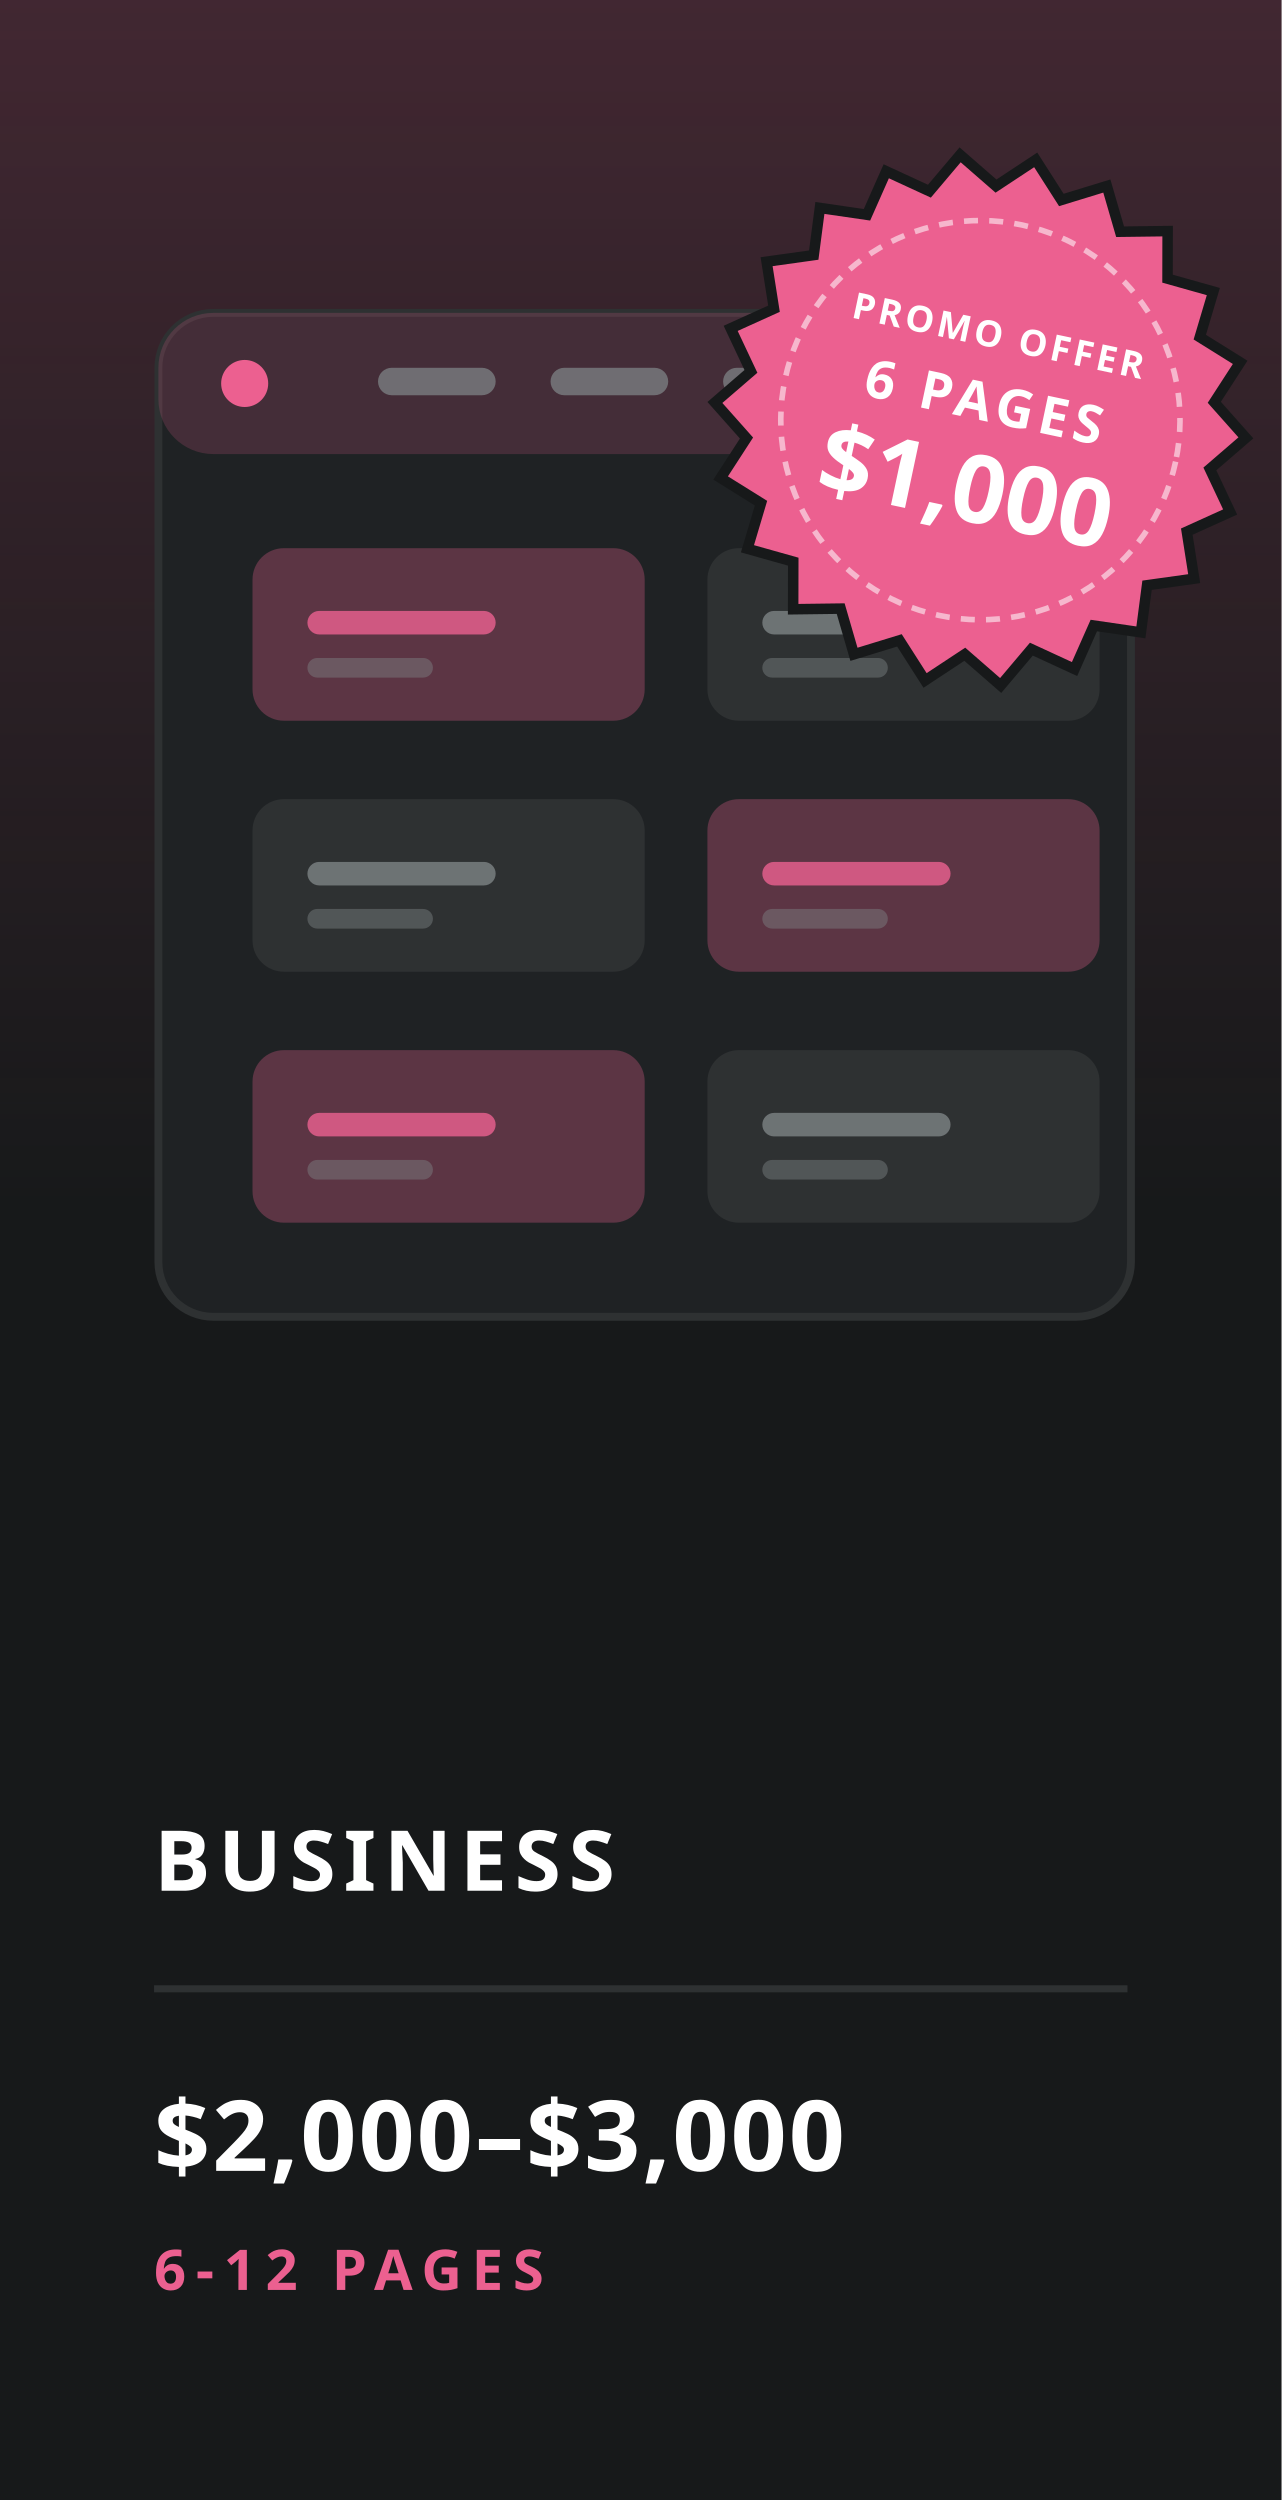
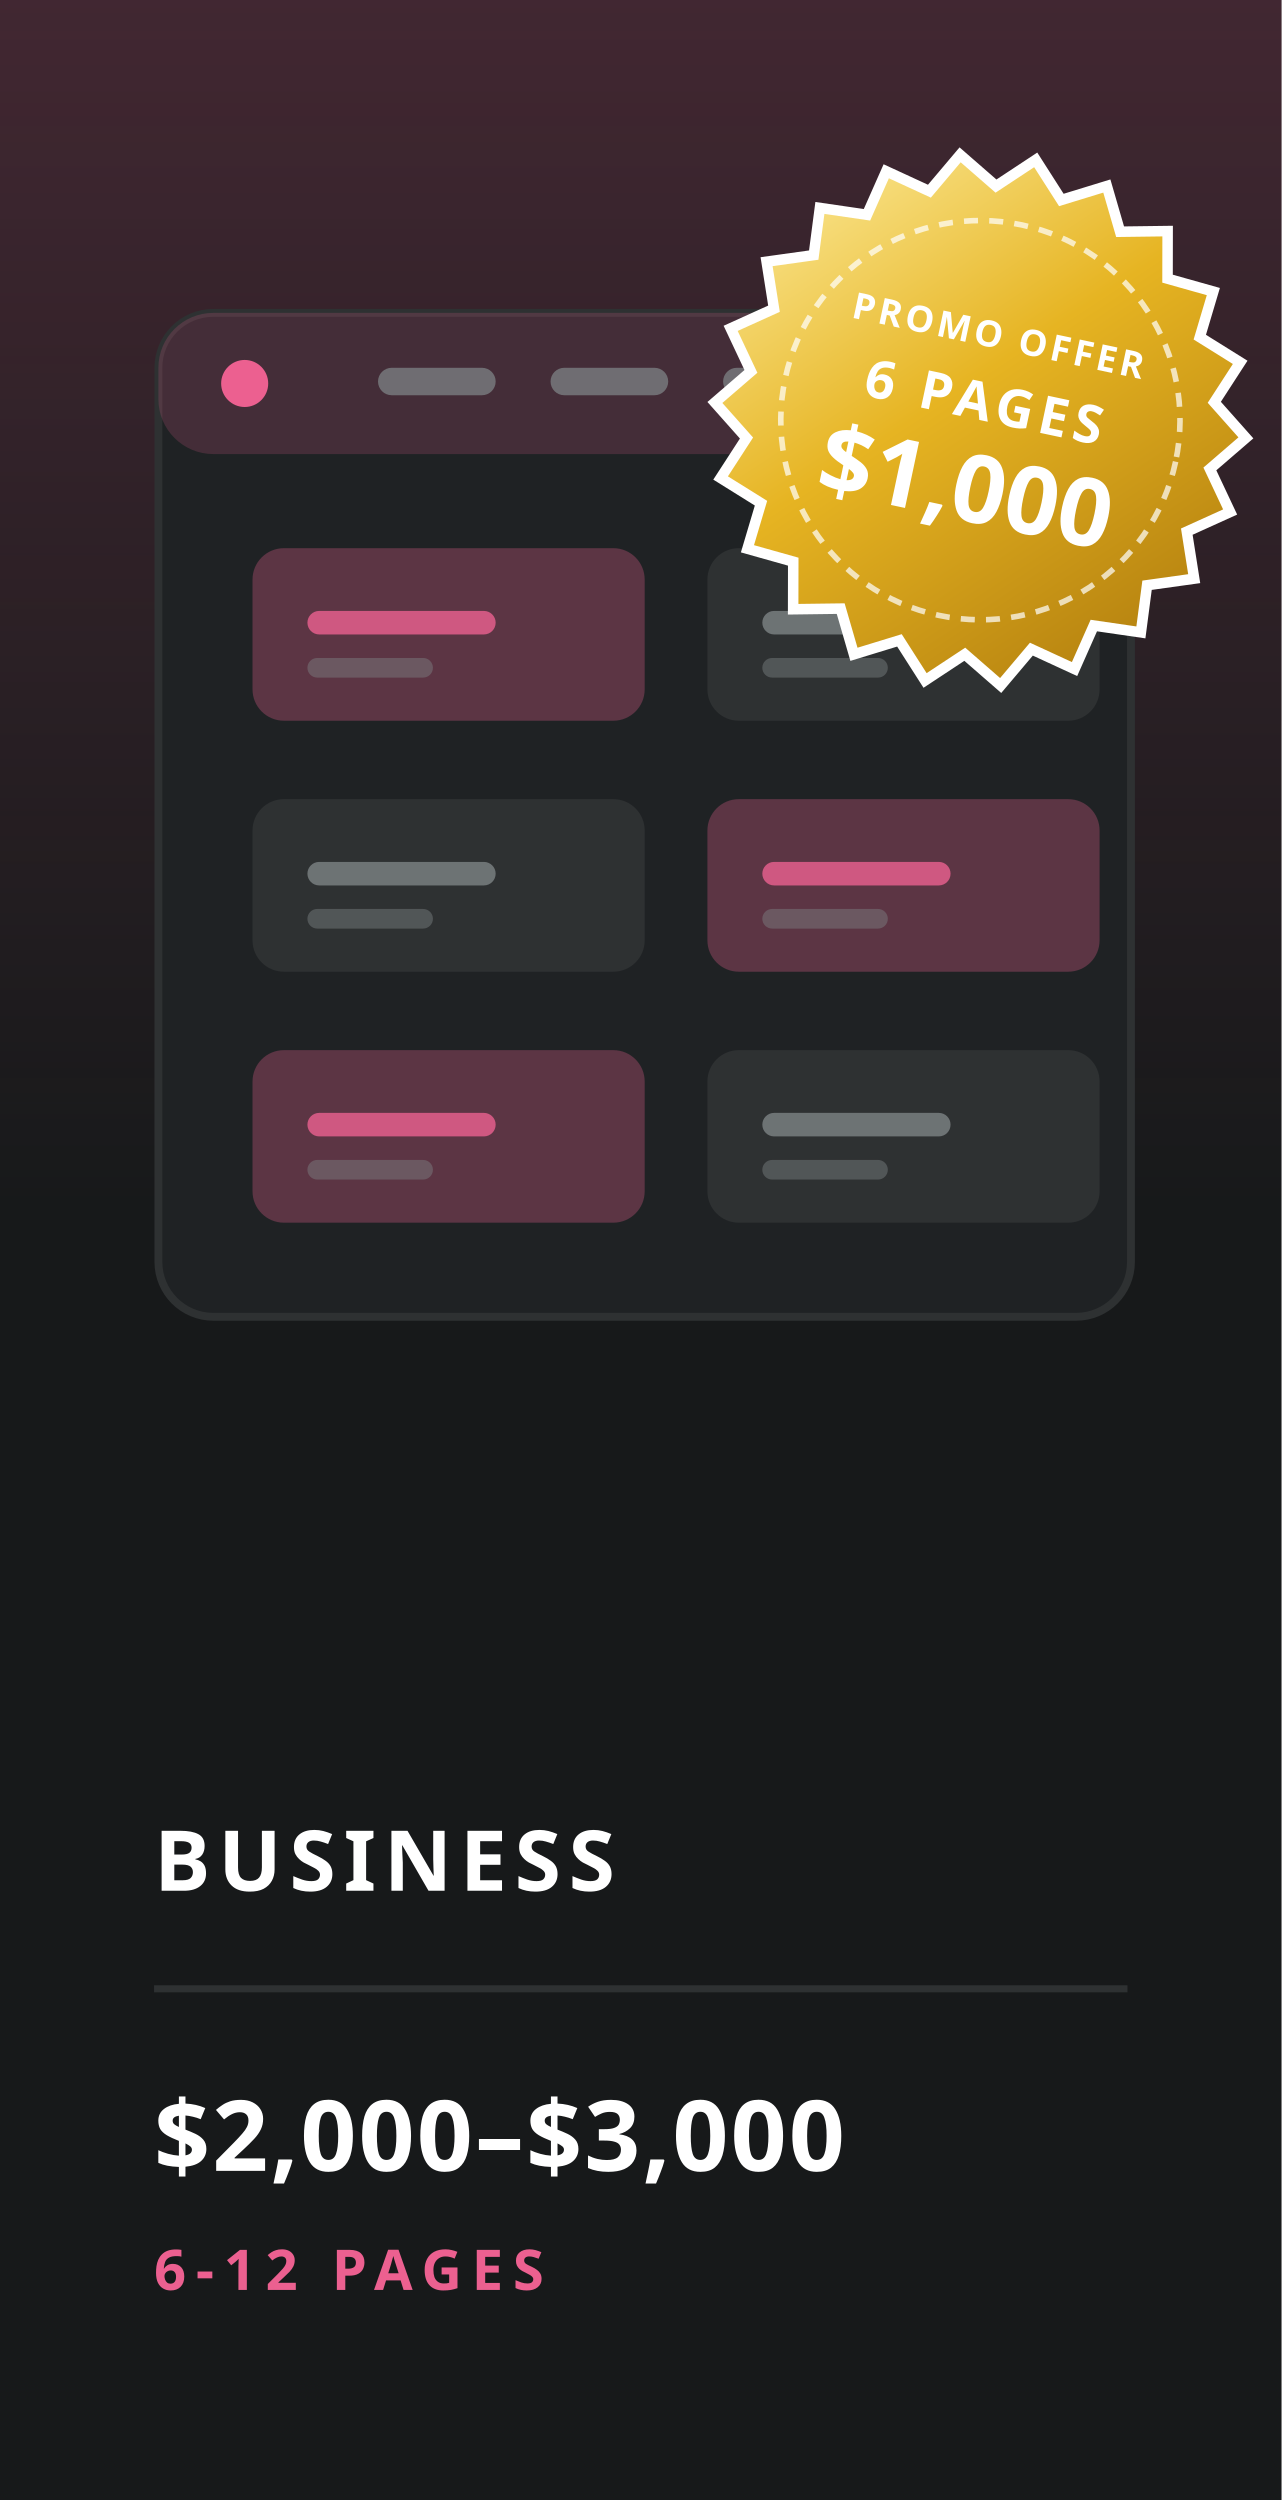
<svg xmlns="http://www.w3.org/2000/svg" viewBox="0 0 183 357" width="183" height="357" role="img" aria-label="Business package" font-family="Poppins, 'Century Gothic', Futura, 'Trebuchet MS', sans-serif" version="1.1" id="svg30">
  <defs id="defs2">
    <linearGradient id="glow" x1="0" y1="0" x2="0" y2="1">
      <stop offset="0%" stop-color="#ec6090" stop-opacity="0.20" id="stop1" />
      <stop offset="100%" stop-color="#ec6090" stop-opacity="0" id="stop2" />
    </linearGradient>
  </defs>
  <rect width="183" height="357" fill="#17191a" id="rect2" />
  <rect width="183" height="172" fill="url(#glow)" id="rect3" />
  <g transform="translate(91.5,113) scale(1.12) translate(-91.5,-113)" id="g26">
    <rect x="30" y="52" width="124" height="128" rx="7" fill="#1f2224" stroke="#2e3132" id="rect4" />
    <rect x="30" y="52" width="124" height="18" rx="7" fill="#ec6090" opacity="0.18" id="rect5" />
    <circle cx="41" cy="61" r="3" fill="#ec6090" id="circle5" />
    <rect x="58" y="59" width="15" height="3.5" rx="1.75" fill="#7d8385" opacity="0.75" id="rect6" />
    <rect x="80" y="59" width="15" height="3.5" rx="1.75" fill="#7d8385" opacity="0.75" id="rect7" />
    <rect x="102" y="59" width="15" height="3.5" rx="1.75" fill="#7d8385" opacity="0.75" id="rect8" />
    <rect x="42" y="82" width="50" height="22" rx="4" fill="#ec6090" opacity="0.30" id="rect9" />
    <rect x="49" y="90" width="24" height="3" rx="1.5" fill="#ec6090" opacity="0.8" id="rect10" />
    <rect x="49" y="96" width="16" height="2.5" rx="1.25" fill="#7d8385" opacity="0.45" id="rect11" />
    <rect x="100" y="82" width="50" height="22" rx="4" fill="#2e3132" opacity="1" id="rect12" />
    <rect x="107" y="90" width="24" height="3" rx="1.5" fill="#7d8385" opacity="0.8" id="rect13" />
    <rect x="107" y="96" width="16" height="2.5" rx="1.25" fill="#7d8385" opacity="0.45" id="rect14" />
    <rect x="42" y="114" width="50" height="22" rx="4" fill="#2e3132" opacity="1" id="rect15" />
    <rect x="49" y="122" width="24" height="3" rx="1.5" fill="#7d8385" opacity="0.8" id="rect16" />
    <rect x="49" y="128" width="16" height="2.5" rx="1.25" fill="#7d8385" opacity="0.45" id="rect17" />
    <rect x="100" y="114" width="50" height="22" rx="4" fill="#ec6090" opacity="0.30" id="rect18" />
    <rect x="107" y="122" width="24" height="3" rx="1.5" fill="#ec6090" opacity="0.8" id="rect19" />
    <rect x="107" y="128" width="16" height="2.5" rx="1.25" fill="#7d8385" opacity="0.45" id="rect20" />
    <rect x="42" y="146" width="50" height="22" rx="4" fill="#ec6090" opacity="0.30" id="rect21" />
    <rect x="49" y="154" width="24" height="3" rx="1.5" fill="#ec6090" opacity="0.8" id="rect22" />
    <rect x="49" y="160" width="16" height="2.5" rx="1.25" fill="#7d8385" opacity="0.45" id="rect23" />
    <rect x="100" y="146" width="50" height="22" rx="4" fill="#2e3132" opacity="1" id="rect24" />
    <rect x="107" y="154" width="24" height="3" rx="1.5" fill="#7d8385" opacity="0.8" id="rect25" />
    <rect x="107" y="160" width="16" height="2.5" rx="1.25" fill="#7d8385" opacity="0.45" id="rect26" />
  </g>
  <text x="22" y="270" font-size="12px" font-weight="700" fill="#ffffff" letter-spacing="1.1" id="text26">BUSINESS</text>
  <path d="M 22,236 H 161" stroke="#2e3132" stroke-width="1" id="path26" style="display:none" />
  <text x="22" y="254" font-size="9px" fill="#7d8385" id="text27" style="display:none">Online real estate with</text>
  <text x="22" y="267" font-size="9px" fill="#7d8385" id="text28" style="display:none">room to grow.</text>
  <path d="M22 284 h139" stroke="#2e3132" stroke-width="1" id="path28" />
  <text x="22" y="310" font-size="14" font-weight="700" fill="#ffffff" letter-spacing="0.3" id="text29">$2,000–$3,000</text>
  <text x="22" y="327" font-size="8px" font-weight="600" fill="#ec6090" letter-spacing="1.4" id="text30">6-12 PAGES</text>
  <g id="promo-sticker" transform="translate(140,60) rotate(12)">
-     <polygon points="0.00,-38.00 4.77,-33.16 10.71,-36.46 13.92,-30.47 20.54,-31.97 21.94,-25.32 28.72,-24.88 28.18,-18.11 34.57,-15.79 32.14,-9.44 37.61,-5.41 33.50,-0.00 37.61,5.41 32.14,9.44 34.57,15.79 28.18,18.11 28.72,24.88 21.94,25.32 20.54,31.97 13.92,30.47 10.71,36.46 4.77,33.16 0.00,38.00 -4.77,33.16 -10.71,36.46 -13.92,30.47 -20.54,31.97 -21.94,25.32 -28.72,24.88 -28.18,18.11 -34.57,15.79 -32.14,9.44 -37.61,5.41 -33.50,0.00 -37.61,-5.41 -32.14,-9.44 -34.57,-15.79 -28.18,-18.11 -28.72,-24.88 -21.94,-25.32 -20.54,-31.97 -13.92,-30.47 -10.71,-36.46 -4.77,-33.16" fill="#ec6090" stroke="#17191a" stroke-width="1.5" id="promo-burst" />
-     <circle r="28.5" fill="none" stroke="#ffffff" stroke-opacity="0.55" stroke-width="0.8" stroke-dasharray="2 1.6" id="promo-ring" />
+     <defs>
+       <linearGradient id="promo-gold" x1="0" y1="0" x2="1" y2="1">
+         <stop offset="0%" stop-color="#fff1a8" />
+         <stop offset="45%" stop-color="#e6b422" />
+         <stop offset="100%" stop-color="#a8740a" />
+       </linearGradient>
+     </defs>
+     <polygon points="0.00,-38.00 4.77,-33.16 10.71,-36.46 13.92,-30.47 20.54,-31.97 21.94,-25.32 28.72,-24.88 28.18,-18.11 34.57,-15.79 32.14,-9.44 37.61,-5.41 33.50,-0.00 37.61,5.41 32.14,9.44 34.57,15.79 28.18,18.11 28.72,24.88 21.94,25.32 20.54,31.97 13.92,30.47 10.71,36.46 4.77,33.16 0.00,38.00 -4.77,33.16 -10.71,36.46 -13.92,30.47 -20.54,31.97 -21.94,25.32 -28.72,24.88 -28.18,18.11 -34.57,15.79 -32.14,9.44 -37.61,5.41 -33.50,0.00 -37.61,-5.41 -32.14,-9.44 -34.57,-15.79 -28.18,-18.11 -28.72,-24.88 -21.94,-25.32 -20.54,-31.97 -13.92,-30.47 -10.71,-36.46 -4.77,-33.16" fill="url(#promo-gold)" stroke="#ffffff" stroke-width="1.5" id="promo-burst" />
+     <circle r="28.5" fill="none" stroke="#ffffff" stroke-opacity="0.7" stroke-width="0.8" stroke-dasharray="2 1.6" id="promo-ring" />
    <text y="-10.5" font-size="5.2px" font-weight="700" fill="#ffffff" letter-spacing="0.5" text-anchor="middle" id="promo-label">PROMO OFFER</text>
    <text y="0" font-size="7.6px" font-weight="700" fill="#ffffff" letter-spacing="0.8" text-anchor="middle" id="promo-pages">6 PAGES</text>
    <text y="14.5" font-size="13.5px" font-weight="700" fill="#ffffff" text-anchor="middle" id="promo-price">$1,000</text>
  </g>
</svg>
